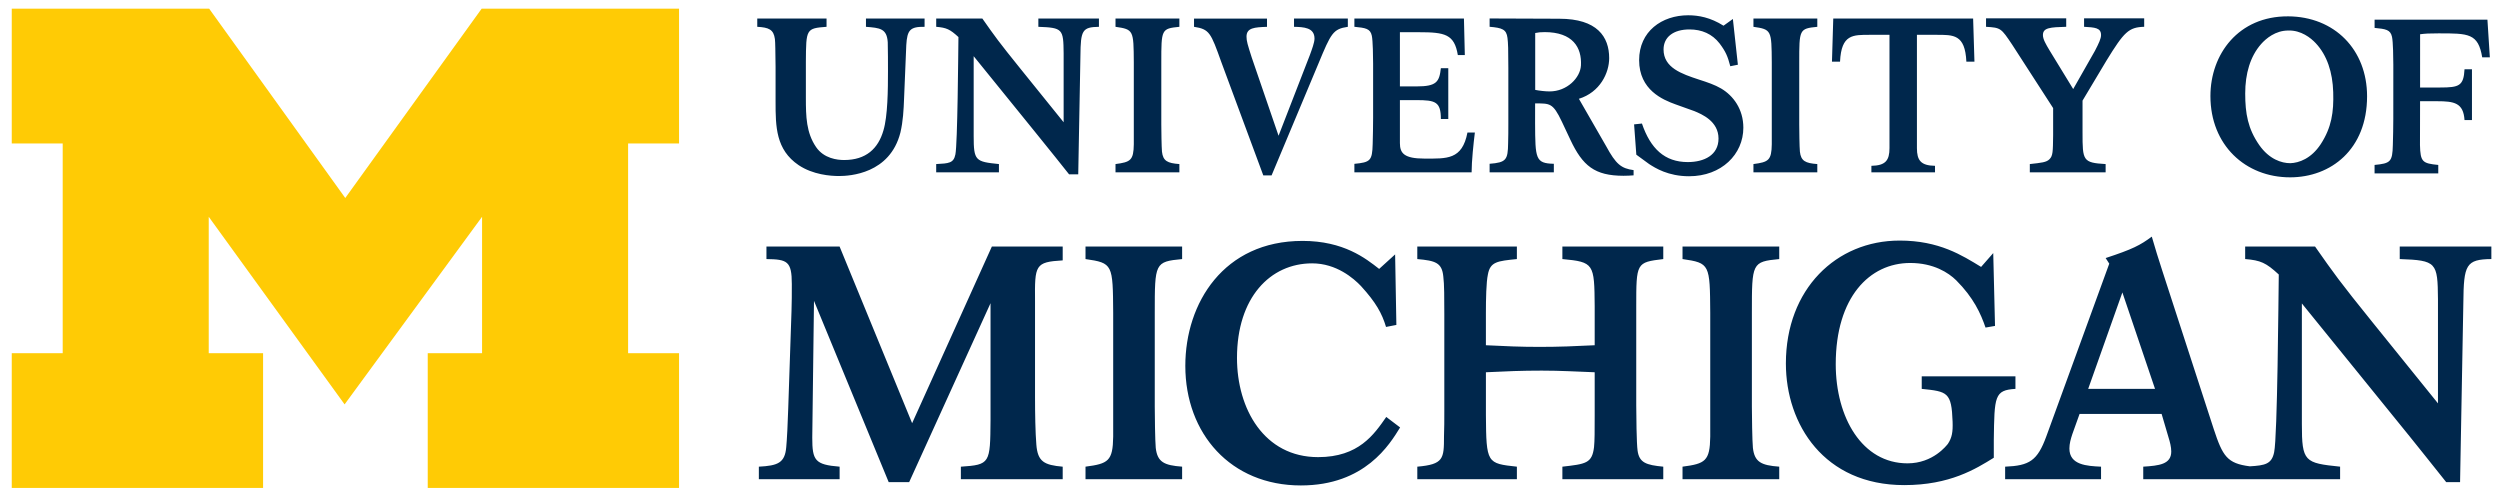
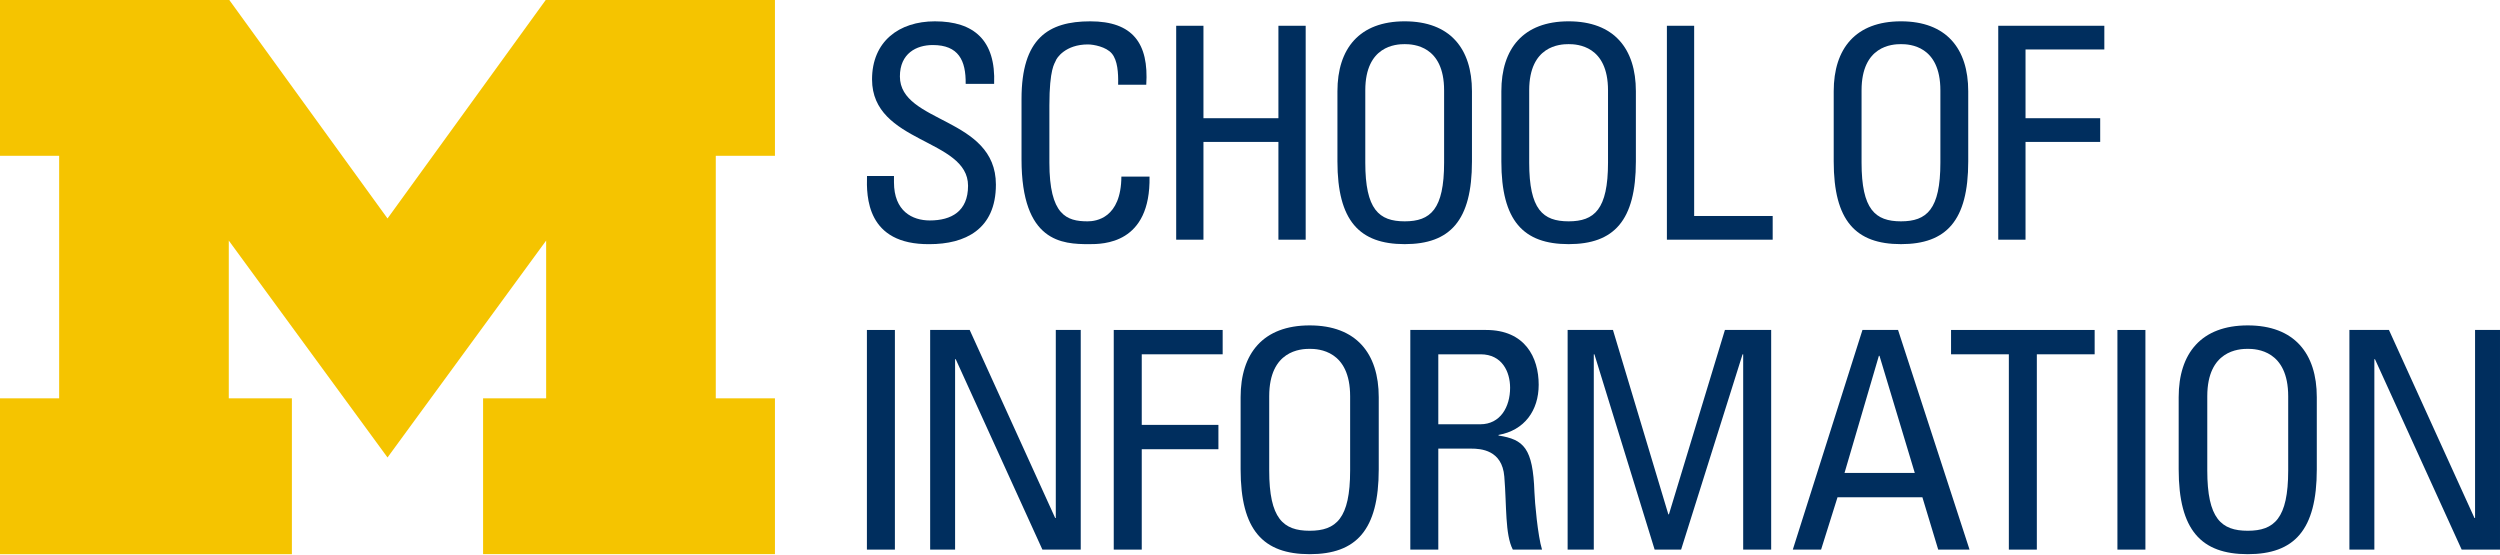
- <svg xmlns="http://www.w3.org/2000/svg" height="42.567" viewBox="0 0 214.013 42.567" width="214.01">
-   <g transform="matrix(1.25 0 0 -1.25 -244.64 770.03)">
-     <g transform="translate(.20095 .20095)">
-       <path d="m219.11 588.13-9.304 12.847v-9.344h3.722v-9.227h-17.212v9.227h3.489v14.367h-3.489v9.228h13.52l9.32-12.964 9.34 12.964h13.519v-9.228h-3.489v-14.367h3.489v-9.227h-17.211v9.227h3.721v9.344l-9.414-12.847z" fill="#ffcb05" />
-       <path d="m144.27 1.566c-2.257 0-4.201 1.379-4.201 3.842 0 2.555 2.035 3.394 3.119 3.785 0.522 0.205 1.082 0.372 1.607 0.576 0.634 0.264 2.07 0.858 2.07 2.35 0 1.419-1.23 2.014-2.633 2.014-1.978 0-3.193-1.156-3.922-3.299l-0.672 0.072 0.191 2.594 1.098 0.803c0.521 0.335 1.623 1.043 3.416 1.043 2.781 0 4.648-1.881 4.648-4.156 0-1.585-0.859-2.741-1.904-3.357-0.54-0.316-1.155-0.524-1.902-0.764-1.475-0.486-3.025-1.011-3.025-2.576 0-1.044 0.821-1.715 2.221-1.715 1.046 0 1.942 0.381 2.576 1.201 0.522 0.693 0.692 1.092 0.916 1.949l0.65-0.129-0.428-3.916-0.801 0.576c-1.119-0.709-2.147-0.893-3.025-0.893zm51.348 0.092c-4.234-0.02-6.643 3.225-6.643 6.824 0 4.197 2.994 6.957 6.82 6.957 3.491 0 6.59-2.386 6.59-6.938 0-3.991-2.781-6.825-6.768-6.844zm-25.852 0.168v0.727c1.269 0.075 1.287 0.112 2.238 1.529l3.506 5.428v2.311c-0.018 1.438-0.018 1.773-0.316 2.07-0.263 0.261-0.653 0.3-1.68 0.412v0.709h6.49v-0.709c-1.958-0.113-1.977-0.298-1.977-2.686v-2.744l2.051-3.43c1.511-2.461 1.902-2.852 3.227-2.891v-0.727h-5.146v0.727c0.914 0.056 1.453 0.075 1.453 0.709 0 0.3-0.184 0.691-0.521 1.344l-1.863 3.277-2.016-3.297c-0.335-0.56-0.576-0.97-0.576-1.324 0-0.634 0.614-0.67 1.994-0.709v-0.727h-6.863zm-42.496 0.014v0.711c1.081 0.091 1.437 0.223 1.529 0.949 0.056 0.429 0.074 0.987 0.074 2.57v4.764c0 0.541-0.001 1.154-0.019 1.695-0.019 1.415-0.166 1.641-1.584 1.75v0.732h5.498v-0.732c-1.585-0.034-1.587-0.441-1.605-3.461l0.002-1.711c1.25 0.02 1.51-0.083 2.293 1.574l0.729 1.549c1.045 2.217 2.071 3.076 4.551 3.076 0.299 0 0.576-0.017 0.857-0.037v-0.447c-1.064-0.146-1.51-0.503-2.35-2.051l-2.332-4.055c1.809-0.561 2.592-2.212 2.592-3.481 0-1.826-1.024-3.373-4.269-3.373l-5.965-0.023zm-11.576 0.002v0.709c0.951 0.095 1.361 0.15 1.492 0.764 0.092 0.41 0.111 1.864 0.111 2.387v4.629c0 0.354-0.018 1.94-0.037 2.256-0.037 1.438-0.205 1.566-1.566 1.697v0.729h10.035c0-0.95 0.167-2.518 0.279-3.412h-0.635c-0.449 2.35-1.772 2.234-3.676 2.234-1.752 0-2.106-0.465-2.106-1.324v-3.682h1.418c1.623 0 2.088 0.139 2.088 1.615h0.635v-4.348h-0.635c-0.13 1.175-0.373 1.559-2.07 1.559h-1.436v-4.639h1.623c2.236 0 3.038 0.169 3.336 1.959h0.598l-0.076-3.133h-9.379zm40.994 0-0.111 3.693h0.691c0.111-2.35 1.097-2.295 2.59-2.295h1.643v9.699c0 1.046-0.335 1.495-1.549 1.514v0.559h5.447l-0.002-0.559c-1.212-0.019-1.547-0.467-1.547-1.514v-9.699h1.641c1.492 0 2.481-0.055 2.592 2.295h0.691l-0.113-3.693h-11.973zm-92.111 0.004v0.707c0.989 0.056 1.399 0.226 1.51 1.047 0.037 0.335 0.038 0.966 0.057 2.385v2.982c0 2.127 0.019 4.106 1.977 5.43 1.231 0.821 2.722 0.93 3.451 0.93 0.912 0 4.365-0.184 5.26-3.727 0.224-0.951 0.277-1.942 0.314-2.947 0.019-0.559 0.169-4.215 0.188-4.533 0.075-1.302 0.336-1.584 1.566-1.566v-0.707h-5.018v0.707c1.176 0.095 1.79 0.13 1.865 1.324 0.019 0.43 0.02 1.996 0.02 2.482 0 1.529-0.018 3.84-0.391 5.07-0.448 1.548-1.483 2.527-3.365 2.527-0.579 0-1.725-0.126-2.398-1.107-0.845-1.236-0.875-2.613-0.875-4.217v-3.096c0.019-2.797 0.017-2.853 1.77-2.984v-0.707h-5.93zm15.318 0v0.707c0.877 0.075 1.175 0.207 1.904 0.877-0.019 1.363-0.075 9.175-0.262 10.051-0.149 0.746-0.56 0.766-1.643 0.822v0.709h5.371v-0.709c-2.014-0.204-2.162-0.279-2.162-2.406v-6.828l5.201 6.418c0.596 0.728 1.195 1.474 1.791 2.221l1.174 1.473h0.785l0.188-10.164c0.019-2.145 0.148-2.444 1.584-2.463v-0.707h-5.186v0.707c2.09 0.075 2.145 0.187 2.164 2.277v5.893l-3.674-4.553c-1.939-2.405-2.182-2.759-3.283-4.324h-3.953zm15.35 0v0.707c1.548 0.225 1.548 0.297 1.566 3.041v5.332 1.68c-0.019 1.381-0.281 1.528-1.566 1.697v0.709h5.467v-0.709c-1.024-0.075-1.398-0.261-1.49-1.062-0.037-0.393-0.057-1.867-0.057-2.334v-5.312c0-2.816-0.001-2.89 1.547-3.041v-0.707h-5.467zm6.721 0v0.707c1.324 0.207 1.435 0.505 2.33 3.004l3.6 9.717h0.709l4.01-9.57c1.081-2.609 1.25-2.963 2.518-3.15v-0.707h-4.607v0.707c0.82 0.019 1.754 0.055 1.754 1.008 0 0.335-0.224 0.931-0.393 1.397l-2.684 6.92-2.295-6.693c-0.354-1.101-0.449-1.419-0.449-1.791 0-0.765 0.691-0.801 1.754-0.84v-0.707h-6.246zm47.889 0v0.707c1.549 0.225 1.55 0.297 1.57 3.041v5.332 1.68c-0.02 1.381-0.283 1.528-1.57 1.697v0.709h5.467v-0.709c-1.024-0.075-1.398-0.261-1.49-1.062-0.037-0.393-0.057-1.867-0.057-2.334v-5.312c0-2.816-0.001-2.89 1.547-3.041v-0.707h-5.467zm53.174 0.094v0.707c0.951 0.092 1.36 0.15 1.49 0.764 0.095 0.411 0.113 1.865 0.113 2.389l-0.002 4.627c0 0.354-0.019 1.938-0.039 2.254-0.035 1.434-0.204 1.566-1.564 1.697v0.727h5.453v-0.727c-1.361-0.131-1.529-0.264-1.566-1.697l0.008-3.758h1.457c1.471 0 2.254 0.141 2.348 1.613h0.637v-4.346h-0.637c-0.075 1.419-0.465 1.559-2.068 1.559h-1.736l0.002-4.559c0.468-0.058 0.728-0.076 1.568-0.076 2.574 0 3.403-0.012 3.748 2.051h0.654l-0.207-3.225h-9.658zm-7.393 0.93c1.097-0.034 1.934 0.634 2.357 1.088 0.968 1.032 1.442 2.489 1.494 4.188 0.052 1.714-0.139 3.025-1.07 4.455-0.814 1.235-1.862 1.606-2.607 1.627-0.744 0-1.801-0.336-2.652-1.547-0.974-1.4-1.205-2.702-1.205-4.42 0-1.698 0.427-3.173 1.363-4.234 0.411-0.465 1.223-1.156 2.32-1.156zm-63.66 0.137c2.424 0 3.193 1.322 3.113 2.852-0.055 1.054-1.188 2.23-2.686 2.225-0.372 0-0.877-0.058-1.23-0.131v-4.869c0.261-0.056 0.466-0.076 0.803-0.076zm51.979 17.508c-0.988 0.736-1.637 1.074-3.949 1.834l0.309 0.48-5.387 14.783c-0.762 2.085-1.44 2.511-3.527 2.596v1.072h8.211v-1.072c-1.212-0.056-2.709-0.14-2.709-1.553 0-0.42 0.113-0.817 0.254-1.242l0.617-1.721h7.023l0.598 2.033c0.113 0.366 0.227 0.791 0.227 1.185 0 1.1-1.045 1.212-2.398 1.297v1.072h8.727 0.582 7.543v-1.072c-3.047-0.311-3.273-0.424-3.273-3.639v-10.332l7.871 9.709c0.904 1.103 1.804 2.229 2.707 3.357l1.779 2.231h1.186l0.281-15.375c0.028-3.243 0.226-3.698 2.398-3.723v-1.074h-7.844v1.074c3.16 0.113 3.245 0.281 3.273 3.439v8.914l-5.559-6.885c-2.934-3.639-3.301-4.173-4.965-6.543h-5.981v1.074c1.326 0.113 1.777 0.309 2.877 1.324-0.029 2.059-0.113 13.878-0.395 15.207-0.205 1.021-0.773 1.136-2.082 1.213-1.943-0.245-2.325-0.866-3.09-3.189l-4.4-13.543c-0.451-1.41-0.508-1.579-0.904-2.934zm-21.596 0.338c-5.41 0-9.727 4.146-9.727 10.521 0 5.218 3.276 10.412 10.131 10.412 3.91 0 6.119-1.384 7.668-2.342v-1.496c0.051-3.78 0.051-4.288 1.853-4.4v-1.072h-8.023v1.072c2.21 0.228 2.553 0.282 2.643 2.818 0.03 0.877-0.051 1.356-0.406 1.893-0.102 0.113-1.246 1.664-3.455 1.664-3.885 0-6.143-3.92-6.143-8.49 0-5.729 2.894-8.662 6.373-8.662 2.005 0 3.276 0.832 3.936 1.48 1.498 1.496 2.109 2.864 2.514 4.049l0.812-0.141-0.152-6.236-1.039 1.185c-1.625-0.988-3.582-2.256-6.984-2.256zm-51.115 0.029c-6.726 0-10.023 5.306-10.023 10.693 0 5.812 3.888 10.24 9.891 10.24 5.495 0 7.612-3.527 8.496-4.965l-1.185-0.898c-1.045 1.495-2.352 3.439-5.836 3.439-4.611 0-6.943-4.119-6.943-8.494 0-5.164 2.842-8.094 6.434-8.094 2.09 0 3.564 1.295 4.182 1.945 1.286 1.41 1.795 2.339 2.143 3.498l0.885-0.172-0.107-6.037-1.367 1.242c-1.151-0.9-3.029-2.398-6.566-2.398zm-45.881 0.48v1.074c1.776 0.025 2.172 0.168 2.172 2.141 0 0.706 0.001 1.666-0.027 2.314l-0.281 8.35c-0.03 1.1-0.114 2.766-0.17 3.301-0.114 1.355-0.735 1.581-2.344 1.666v1.072h6.914v-1.072c-2.116-0.169-2.342-0.536-2.342-2.482l0.148-11.713 6.396 15.521h1.75l6.967-15.32v10.018c-0.029 3.696-0.028 3.808-2.539 3.977v1.072h8.717v-1.072c-1.58-0.141-2.143-0.423-2.256-1.891-0.085-1.016-0.113-2.708-0.113-4.062v-8.209c-0.028-3.104-0.001-3.358 2.369-3.498v-1.185h-6.064l-6.826 15.121-6.209-15.121h-6.262zm27.314 0v1.074c2.341 0.338 2.34 0.449 2.369 4.596v8.07 2.535c-0.029 2.09-0.422 2.317-2.369 2.57v1.072h8.27v-1.072c-1.551-0.113-2.117-0.397-2.258-1.609-0.056-0.591-0.084-2.821-0.084-3.527v-8.039c0-4.259 0.001-4.371 2.342-4.596v-1.074h-8.27zm28.402 0v1.074c1.551 0.139 2.114 0.308 2.227 1.492 0.085 0.621 0.086 1.919 0.086 3.217v8.352c0 0.704 0 1.409-0.027 2.115 0 1.916-0.029 2.398-2.285 2.596v1.072h8.525v-1.072c-2.567-0.281-2.624-0.281-2.652-4.43v-3.652c1.721-0.086 3.063-0.141 4.783-0.141 1.636 0 2.949 0.084 4.529 0.141v3.652c0 1.44-0 2.201-0.057 2.764-0.171 1.385-0.706 1.437-2.709 1.666v1.072h8.637v-1.072c-1.468-0.141-2.06-0.337-2.201-1.385-0.085-0.589-0.113-3.101-0.113-3.891v-8.408c0-3.779-0.001-3.807 2.314-4.088v-1.074h-8.637v1.074c2.709 0.253 2.737 0.393 2.766 4.031v3.346c-1.694 0.084-3.034 0.141-4.727 0.141-1.664 0-2.865-0.057-4.586-0.141v-2.752c0-1.186 0.029-2.653 0.17-3.301 0.198-1.1 0.817-1.155 2.482-1.324v-1.074h-8.525zm22.705 0v1.074c2.344 0.338 2.344 0.449 2.373 4.596v8.07 2.535c-0.029 2.09-0.424 2.317-2.373 2.57v1.072h8.279v-1.072c-1.55-0.113-2.113-0.397-2.254-1.609-0.058-0.591-0.088-2.821-0.088-3.527v-8.039c0-4.259 0.001-4.371 2.342-4.596v-1.074h-8.279zm37.654 3.93 2.795 8.256h-5.723l2.928-8.256z" transform="matrix(.8 0 0 -.8 195.71 616.03)" fill="#00274c" />
+ <svg xmlns="http://www.w3.org/2000/svg" version="1.1" id="Layer_1" x="0px" y="0px" viewBox="0 0 922.242 204.433" enable-background="new 0 0 384.483 54.311" xml:space="preserve" width="922.242" height="204.433">
+   <defs id="defs12636" />
+   <g id="g12625" transform="matrix(2.19783,0,0,2.19783,146.5075,23.1407)">
+     <g id="g13151" transform="matrix(1.657831,0,0,1.657831,-51.86792,-23.80731)">
+       <path fill="#002e5e" d="m 81.587,25.828 v 0.63 c 0,2.94 1.86,3.871 3.63,3.871 2.19,0 3.87,-0.931 3.87,-3.511 0,-4.8 -9.72,-4.26 -9.72,-10.77 0,-3.84 2.73,-5.879 6.36,-5.879 3.96,0 6.18,1.92 6,6.33 h -2.88 c 0.03,-2.37 -0.72,-3.93 -3.33,-3.93 -1.65,0 -3.33,0.84 -3.33,3.18 0,4.77 9.72,4.08 9.72,10.95 0,4.56 -3.15,6.03 -6.72,6.03 -6.39,0.06 -6.39,-4.83 -6.33,-6.9 h 2.73 z" id="path12587" />
+       <path fill="#002e5e" d="m 104.282,16.588 c 0.03,-1.23 -0.06,-2.46 -0.63,-3.15 -0.57,-0.69 -1.86,-0.93 -2.43,-0.93 -2.28,0 -3.18,1.38 -3.27,1.68 -0.09,0.24 -0.63,0.78 -0.63,4.5 v 5.79 c 0,5.31 1.74,5.94 3.87,5.94 0.84,0 3.39,-0.301 3.419,-4.53 h 2.85 c 0.12,6.84 -4.71,6.84 -6.12,6.84 -2.7,0 -6.84,-0.181 -6.84,-8.58 v -6.12 c 0,-6.12 2.7,-7.859 6.959,-7.859 4.29,0 5.94,2.22 5.67,6.419 z" id="path12589" />
+       <path fill="#002e5e" d="M 110.16,32.277 V 10.618 h 2.76 v 9.36 h 7.59 v -9.36 h 2.76 v 21.659 h -2.76 v -9.899 h -7.59 v 9.899 z" id="path12591" />
+       <path fill="#002e5e" d="m 126.485,24.357 v -7.109 c 0,-4.32 2.22,-7.08 6.81,-7.08 4.59,0 6.81,2.76 6.81,7.08 v 7.109 c 0,6 -2.22,8.37 -6.81,8.37 -4.59,0 -6.81,-2.37 -6.81,-8.37 z m 10.8,0.121 v -7.319 c 0,-4.53 -3.12,-4.68 -3.99,-4.68 -0.87,0 -3.99,0.15 -3.99,4.68 v 7.319 c 0,4.739 1.38,5.94 3.99,5.94 2.61,0 3.99,-1.201 3.99,-5.94 z" id="path12593" />
+       <path fill="#002e5e" d="m 143.081,24.357 v -7.109 c 0,-4.32 2.22,-7.08 6.81,-7.08 4.59,0 6.81,2.76 6.81,7.08 v 7.109 c 0,6 -2.22,8.37 -6.81,8.37 -4.59,0.001 -6.81,-2.37 -6.81,-8.37 z m 10.799,0.121 v -7.319 c 0,-4.53 -3.12,-4.68 -3.99,-4.68 -0.87,0 -3.99,0.15 -3.99,4.68 v 7.319 c 0,4.739 1.38,5.94 3.99,5.94 2.61,0 3.99,-1.201 3.99,-5.94 z" id="path12595" />
+       <path fill="#002e5e" d="M 159.841,32.277 V 10.618 h 2.76 v 19.259 h 7.95 v 2.4 z" id="path12597" />
+       <path fill="#002e5e" d="m 176.73,24.357 v -7.109 c 0,-4.32 2.22,-7.08 6.81,-7.08 4.59,0 6.81,2.76 6.81,7.08 v 7.109 c 0,6 -2.22,8.37 -6.81,8.37 -4.59,0 -6.81,-2.37 -6.81,-8.37 z m 10.8,0.121 v -7.319 c 0,-4.53 -3.12,-4.68 -3.99,-4.68 -0.87,0 -3.99,0.15 -3.99,4.68 v 7.319 c 0,4.739 1.38,5.94 3.99,5.94 2.61,0 3.99,-1.201 3.99,-5.94 z" id="path12599" />
+       <path fill="#002e5e" d="M 193.389,32.277 V 10.618 h 10.74 v 2.4 h -7.979 v 6.96 h 7.56 v 2.4 h -7.56 v 9.899 z" id="path12601" />
+     </g>
+     <g id="g13141" transform="matrix(1.702131,0,0,1.702131,-203.7091,-91.20742)">
+       <path fill="#002e5e" d="m 168.761,101.595 h -2.76 V 79.936 h 2.76 z" id="path12603" />
+       <path fill="#002e5e" d="m 187.087,79.936 v 21.659 h -3.78 l -8.549,-18.779 h -0.061 v 18.779 h -2.459 V 79.936 h 3.898 l 8.43,18.539 h 0.061 v -18.539 z" id="path12605" />
+       <path fill="#002e5e" d="M 190.342,101.595 V 79.936 h 10.74 v 2.4 h -7.979 v 6.96 h 7.56 v 2.4 h -7.56 v 9.899 z" id="path12607" />
+       <path fill="#002e5e" d="m 202.852,93.675 v -7.109 c 0,-4.32 2.221,-7.08 6.811,-7.08 4.59,0 6.81,2.76 6.81,7.08 v 7.109 c 0,6 -2.22,8.37 -6.81,8.37 -4.59,0 -6.811,-2.37 -6.811,-8.37 z m 10.8,0.121 v -7.319 c 0,-4.53 -3.121,-4.68 -3.99,-4.68 -0.87,0 -3.99,0.15 -3.99,4.68 v 7.319 c 0,4.739 1.38,5.94 3.99,5.94 2.609,0 3.99,-1.201 3.99,-5.94 z" id="path12609" />
+       <path fill="#002e5e" d="m 222.346,91.636 v 9.959 h -2.76 V 79.936 h 7.469 c 3.84,0 5.19,2.7 5.19,5.4 0,2.55 -1.409,4.5 -3.96,4.95 v 0.06 c 2.49,0.39 3.391,1.23 3.54,5.58 0.03,0.93 0.33,4.32 0.75,5.67 h -2.88 c -0.779,-1.5 -0.6,-4.32 -0.84,-7.2 -0.21,-2.64 -2.34,-2.76 -3.27,-2.76 z m 0,-2.4 h 4.14 c 1.979,0 2.94,-1.71 2.94,-3.6 0,-1.56 -0.78,-3.3 -2.91,-3.3 h -4.17 z" id="path12611" />
+       <path fill="#002e5e" d="m 237.678,101.595 h -2.579 V 79.936 h 4.47 l 5.46,18.179 h 0.06 l 5.52,-18.179 h 4.561 v 21.659 h -2.76 V 82.336 h -0.061 l -6.06,19.259 h -2.61 l -5.939,-19.259 h -0.061 v 19.259 z" id="path12613" />
+       <path fill="#002e5e" d="m 264.172,79.936 h 3.51 l 7.049,21.659 h -3.089 l -1.56,-5.16 h -8.37 l -1.62,5.16 h -2.789 z m 1.68,2.55 h -0.061 l -3.389,11.55 h 6.93 z" id="path12615" />
+       <path fill="#002e5e" d="m 287.068,79.936 v 2.4 h -5.701 v 19.259 h -2.76 V 82.336 h -5.699 v -2.4 z" id="path12617" />
+       <path fill="#002e5e" d="m 292.074,101.595 h -2.76 V 79.936 h 2.76 z" id="path12619" />
+       <path fill="#002e5e" d="m 295.354,93.675 v -7.109 c 0,-4.32 2.221,-7.08 6.811,-7.08 4.59,0 6.809,2.76 6.809,7.08 v 7.109 c 0,6 -2.219,8.37 -6.809,8.37 -4.59,0 -6.811,-2.37 -6.811,-8.37 z m 10.8,0.121 v -7.319 c 0,-4.53 -3.121,-4.68 -3.99,-4.68 -0.871,0 -3.99,0.15 -3.99,4.68 v 7.319 c 0,4.739 1.381,5.94 3.99,5.94 2.609,0 3.99,-1.201 3.99,-5.94 z" id="path12621" />
+       <path fill="#002e5e" d="m 327.039,79.936 v 21.659 h -3.779 l -8.551,-18.779 h -0.059 v 18.779 h -2.461 V 79.936 h 3.9 l 8.43,18.539 h 0.061 v -18.539 z" id="path12623" />
    </g>
  </g>
+   <path fill="#f5c400" d="M 142.953,168.761 84.398,88.752 v 58.2 h 23.278 v 57.481 H 0 V 146.952 H 21.821 V 57.469 H 0 V 0 H 84.587 L 142.953,80.593 201.312,0 h 84.563 V 57.469 H 264.049 v 89.477 h 21.827 v 57.481 H 178.206 V 146.946 h 23.266 V 88.746 Z" id="path12629" style="stroke-width:5.899" />
</svg>
